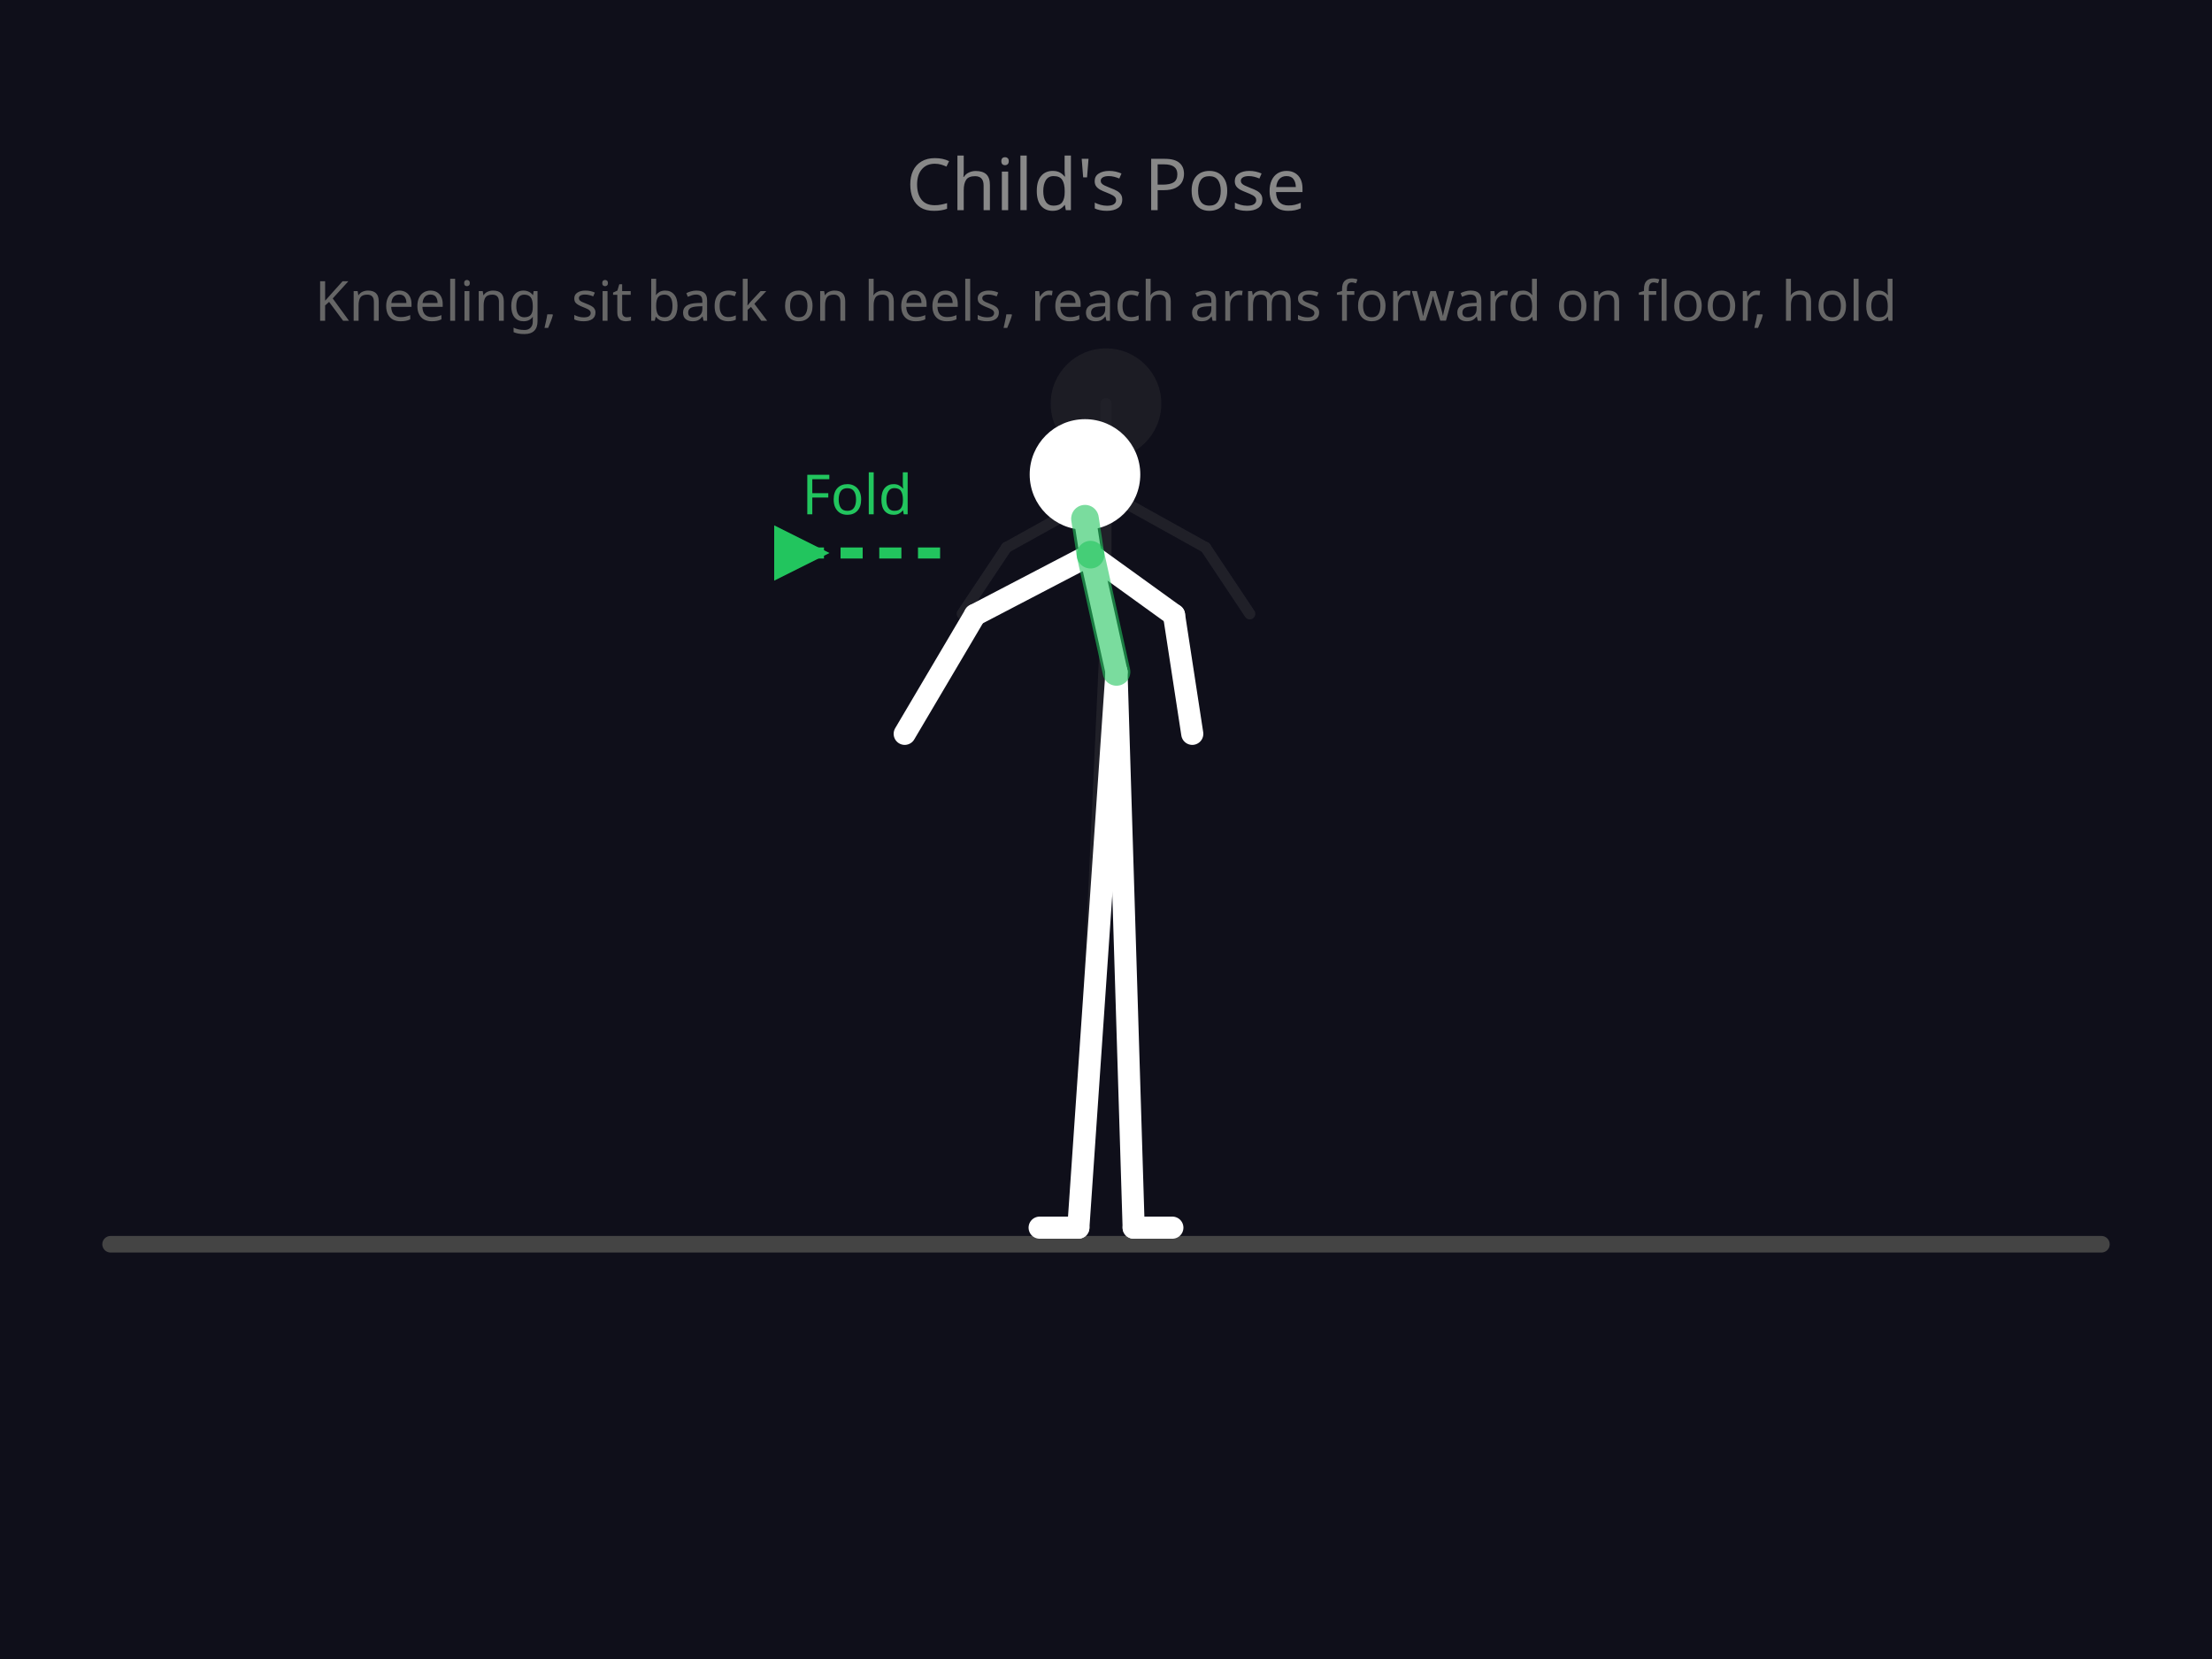
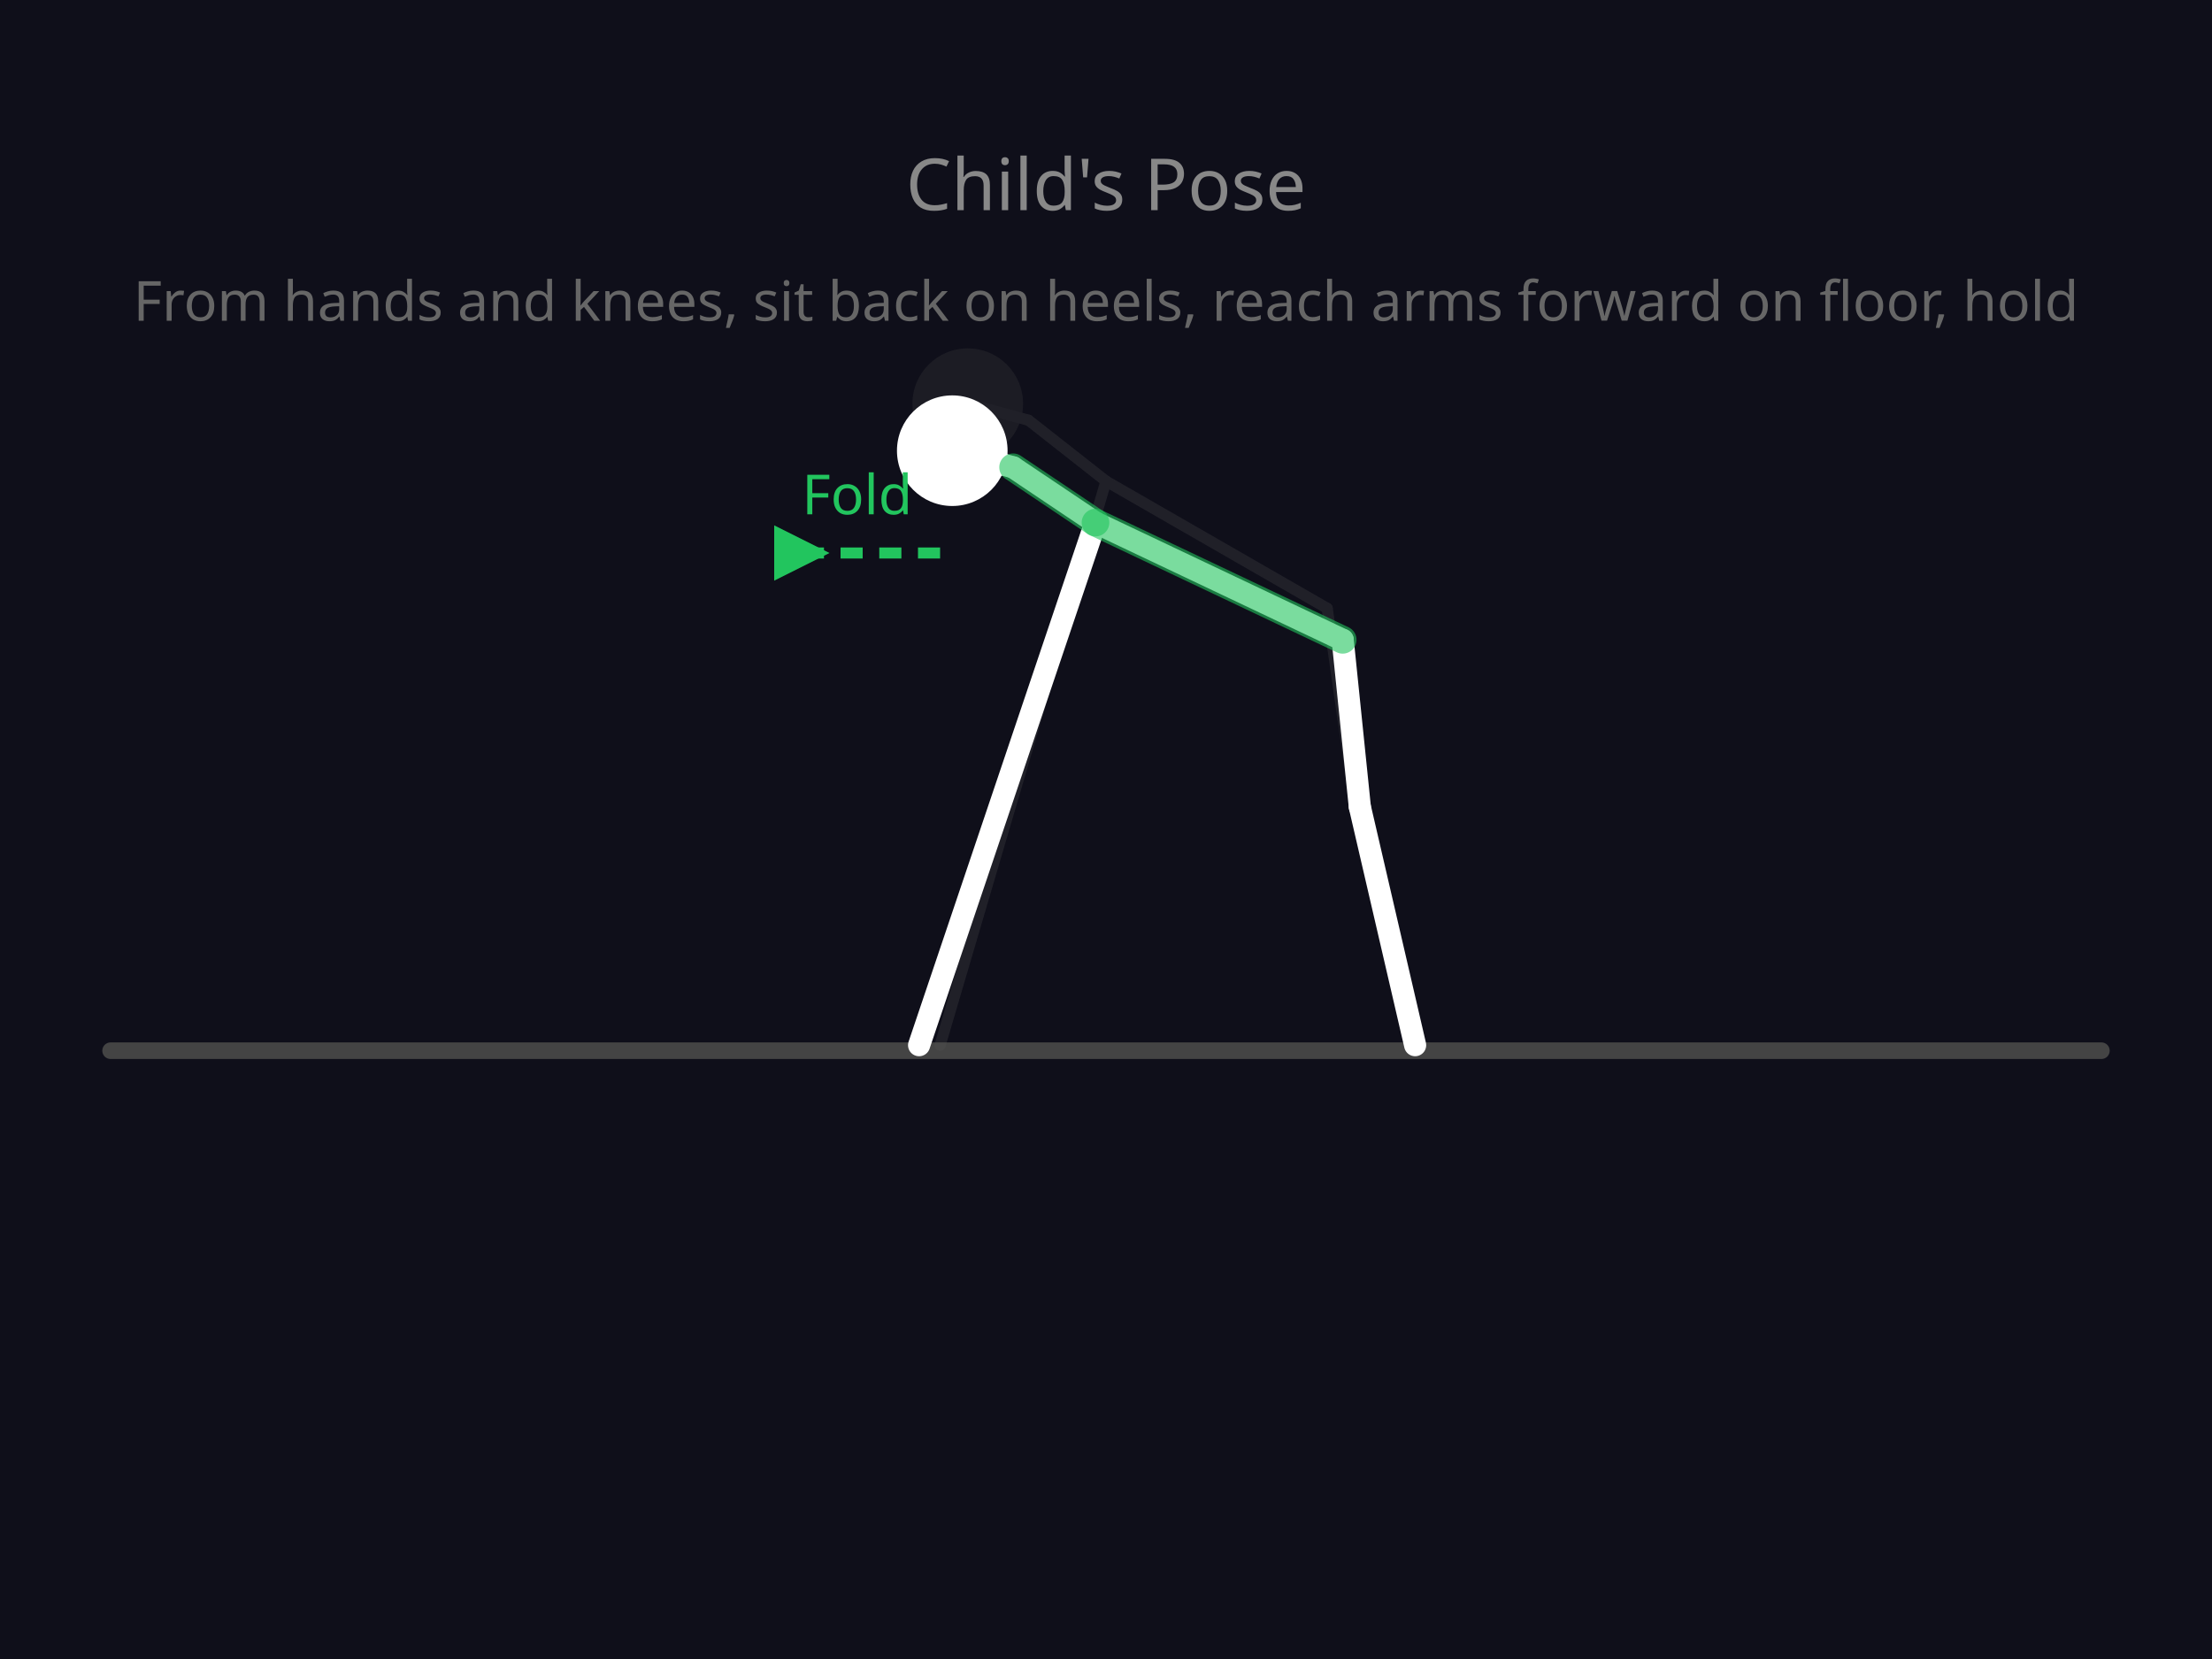
<svg xmlns="http://www.w3.org/2000/svg" viewBox="0 0 400 300">
  <rect width="400" height="300" fill="#0f0f1a" />
-   <line x1="20" y1="225" x2="380" y2="225" stroke="#444" stroke-width="3" stroke-linecap="round" />
+   <line x1="20" y1="190" x2="380" y2="190" stroke="#444" stroke-width="3" stroke-linecap="round" />
  <text x="200" y="38" fill="#888" font-size="13" font-family="sans-serif" text-anchor="middle">Child's Pose</text>
-   <text x="200" y="58" fill="#666" font-size="10" font-family="sans-serif" text-anchor="middle">Kneeling, sit back on heels, reach arms forward on floor, hold</text>
+   <text x="200" y="58" fill="#666" font-size="10" font-family="sans-serif" text-anchor="middle">From hands and knees, sit back on heels, reach arms forward on floor, hold</text>
  <g stroke="#555" stroke-width="2" fill="none" stroke-linecap="round" stroke-linejoin="round" opacity="0.25">
-     <circle cx="200" cy="73" r="10" fill="#444" stroke="none" />
-     <line x1="200" y1="73" x2="200" y2="81" />
-     <line x1="200" y1="81" x2="200" y2="89" />
-     <line x1="200" y1="89" x2="200" y2="113" />
-     <line x1="200" y1="89" x2="182" y2="99" />
-     <line x1="182" y1="99" x2="174" y2="111" />
-     <line x1="200" y1="89" x2="218" y2="99" />
-     <line x1="218" y1="99" x2="226" y2="111" />
-     <line x1="200" y1="113" x2="195" y2="222" />
-     <line x1="195" y1="222" x2="188" y2="222" />
-     <line x1="200" y1="113" x2="205" y2="222" />
-     <line x1="205" y1="222" x2="212" y2="222" />
+     <circle cx="175" cy="73" r="10" fill="#444" stroke="none" />
+     <line x1="175" y1="73" x2="186" y2="76" />
+     <line x1="186" y1="76" x2="200" y2="87" />
+     <line x1="200" y1="87" x2="240" y2="110" />
+     <line x1="200" y1="87" x2="170" y2="189" />
+     <line x1="240" y1="110" x2="245" y2="145" />
+     <line x1="245" y1="145" x2="255" y2="189" />
  </g>
  <g stroke="#FFF" stroke-width="4" fill="none" stroke-linecap="round" stroke-linejoin="round">
-     <circle cx="196.2" cy="85.8" r="10" fill="#FFF" stroke="none" />
-     <line x1="196.2" y1="85.8" x2="196.2" y2="93.8" />
-     <line x1="196.2" y1="93.8" x2="197.2" y2="100.3" />
-     <line x1="197.2" y1="100.3" x2="201.9" y2="121.5" />
-     <line x1="197.2" y1="100.3" x2="176.3" y2="111.2" />
-     <line x1="176.3" y1="111.2" x2="163.6" y2="132.7" />
-     <line x1="197.2" y1="100.3" x2="212.3" y2="111.2" />
-     <line x1="212.3" y1="111.2" x2="215.6" y2="132.7" />
-     <line x1="201.9" y1="121.5" x2="195" y2="222" />
-     <line x1="195" y1="222" x2="188" y2="222" />
-     <line x1="201.9" y1="121.5" x2="205" y2="222" />
-     <line x1="205" y1="222" x2="212" y2="222" />
-     <line x1="196.2" y1="93.8" x2="197.2" y2="100.3" stroke="#22C55E" stroke-width="5" opacity="0.6" />
-     <line x1="197.2" y1="100.3" x2="201.9" y2="121.5" stroke="#22C55E" stroke-width="5" opacity="0.6" />
+     <circle cx="172.2" cy="81.5" r="10" fill="#FFF" stroke="none" />
+     <line x1="172.2" y1="81.5" x2="183.2" y2="84.5" />
+     <line x1="183.2" y1="84.5" x2="198.1" y2="94.5" />
+     <line x1="198.1" y1="94.5" x2="242.8" y2="115.7" />
+     <line x1="198.1" y1="94.5" x2="166.2" y2="189" />
+     <line x1="242.8" y1="115.7" x2="245.9" y2="145.9" />
+     <line x1="245.9" y1="145.9" x2="255.9" y2="189" />
+     <line x1="183.2" y1="84.5" x2="198.1" y2="94.5" stroke="#22C55E" stroke-width="5" opacity="0.6" />
+     <line x1="198.1" y1="94.5" x2="242.8" y2="115.7" stroke="#22C55E" stroke-width="5" opacity="0.6" />
  </g>
  <line x1="170" y1="100" x2="140" y2="100" stroke="#22C55E" stroke-width="2" stroke-dasharray="4,3" />
  <polygon points="140,95 150,100 140,105" fill="#22C55E" />
  <text x="155" y="93" fill="#22C55E" font-size="10" text-anchor="middle" font-family="sans-serif">Fold</text>
</svg>
